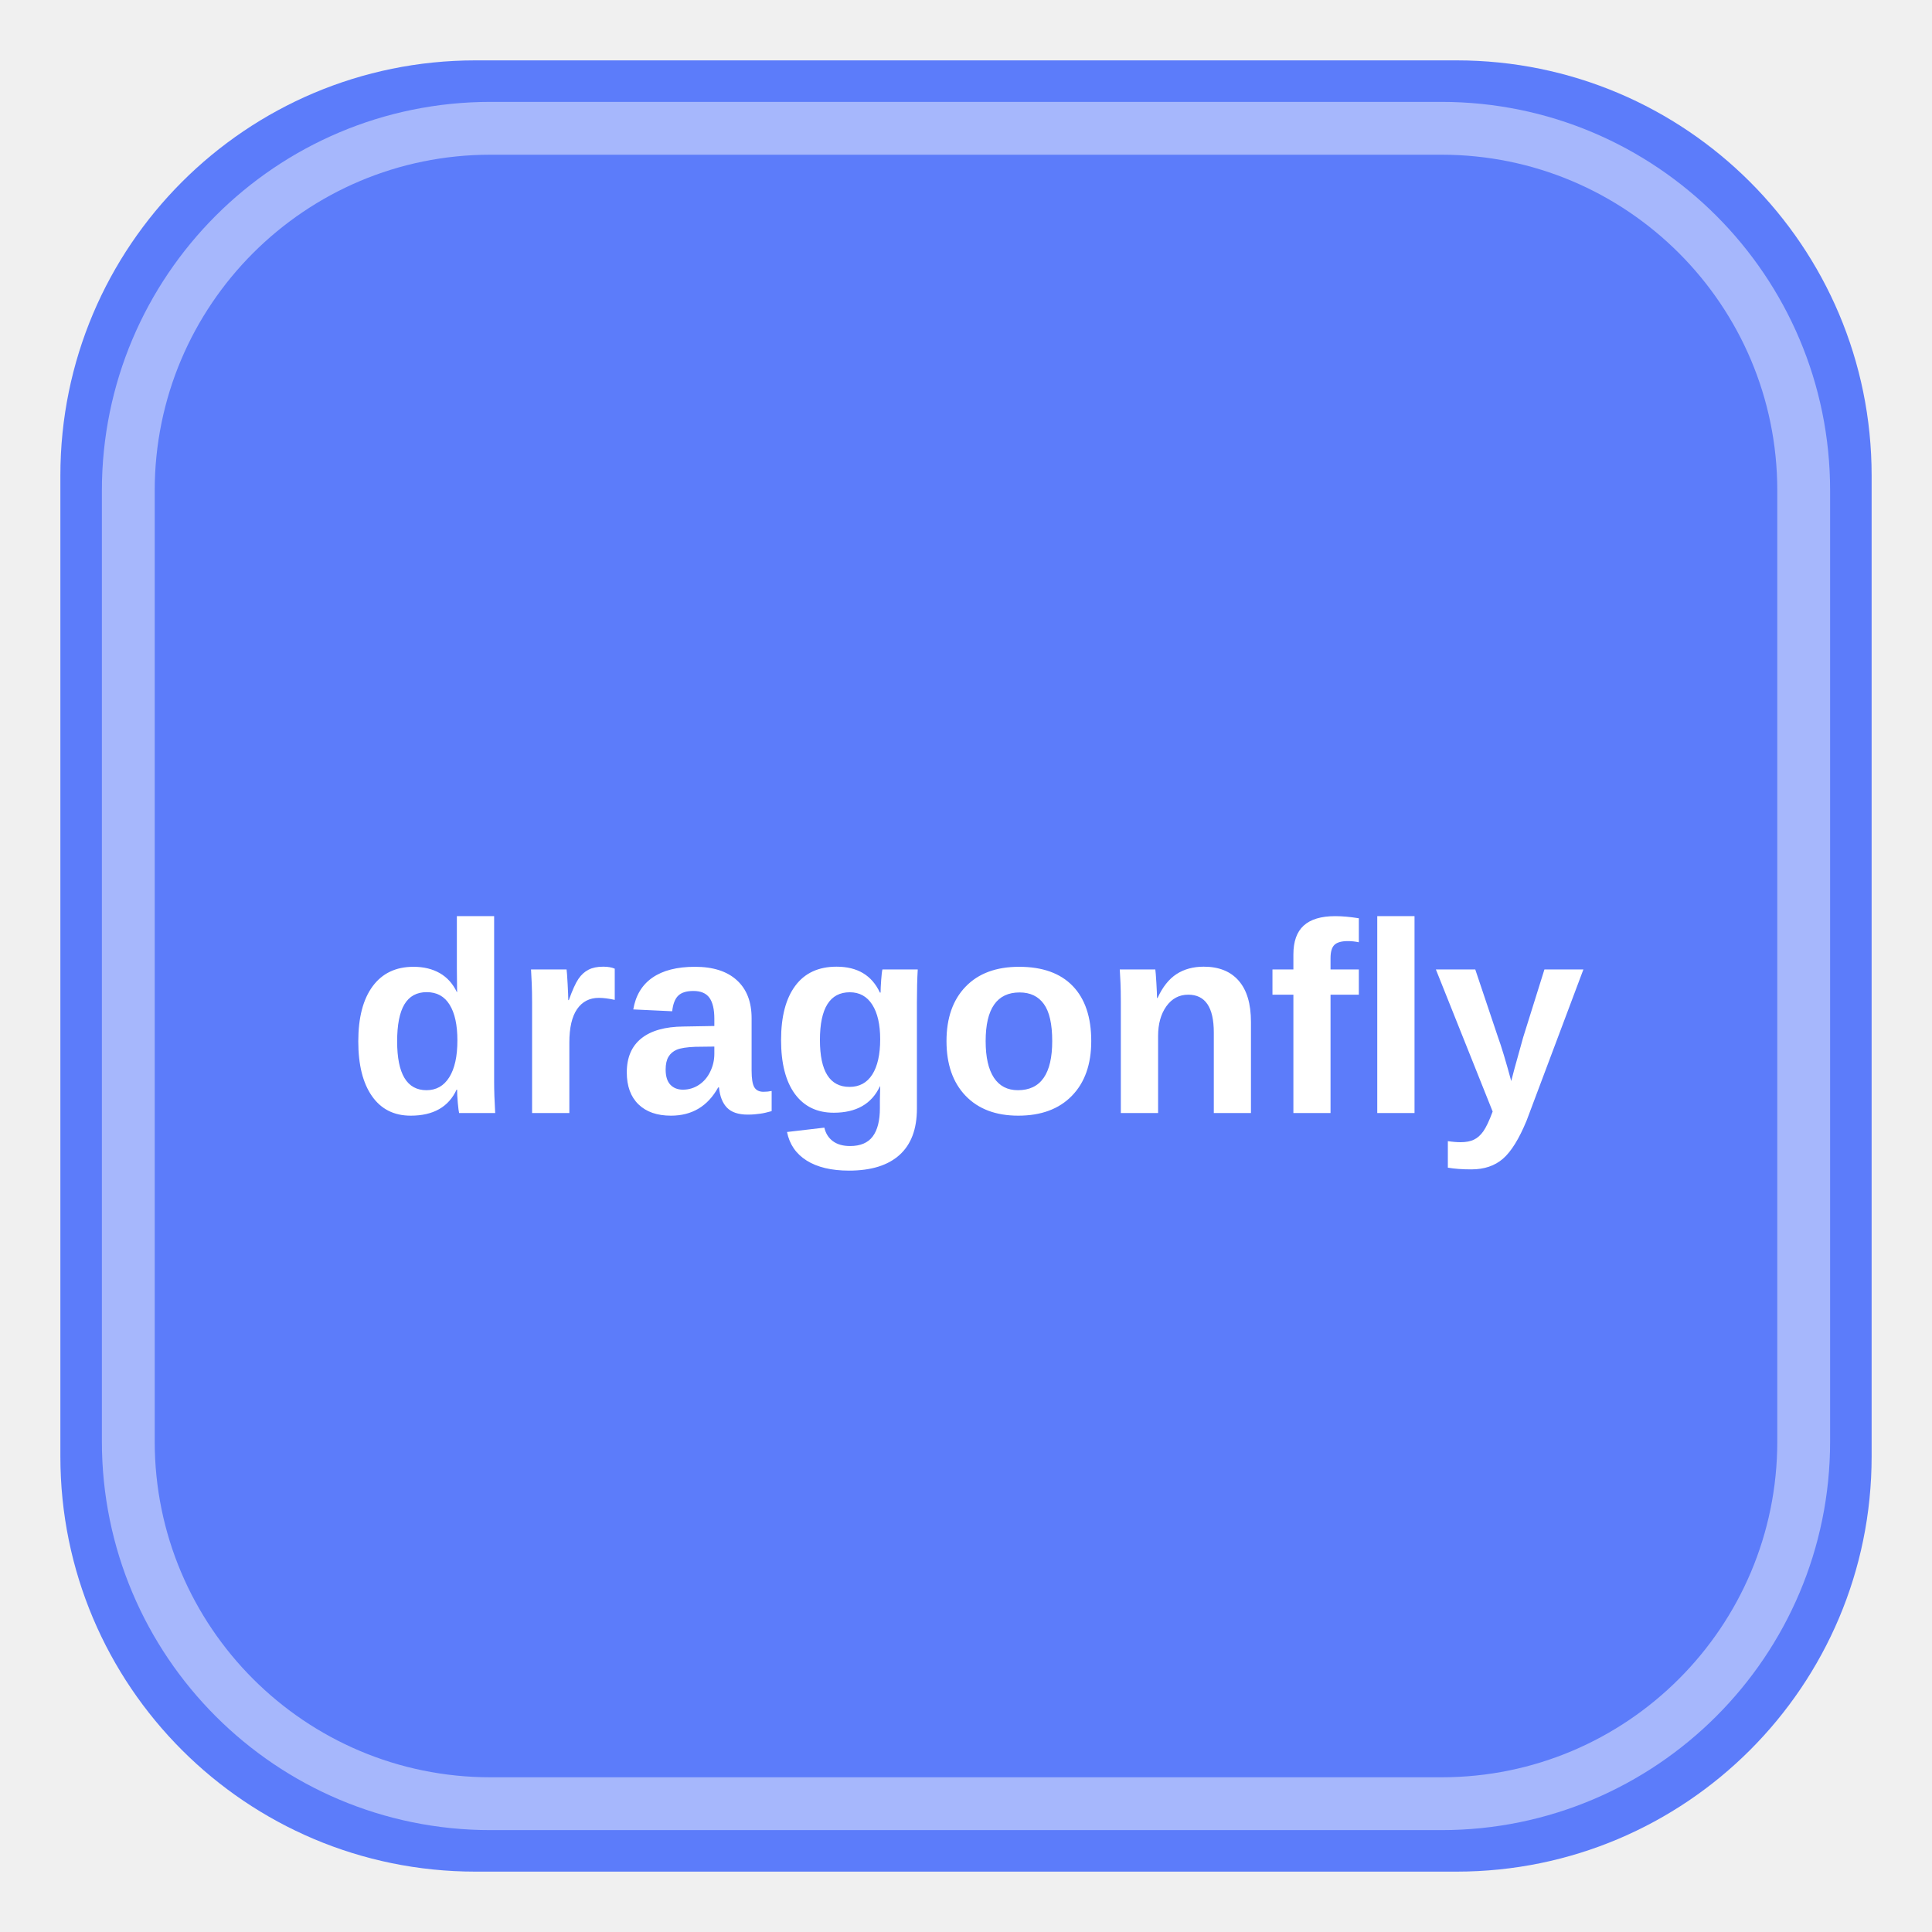
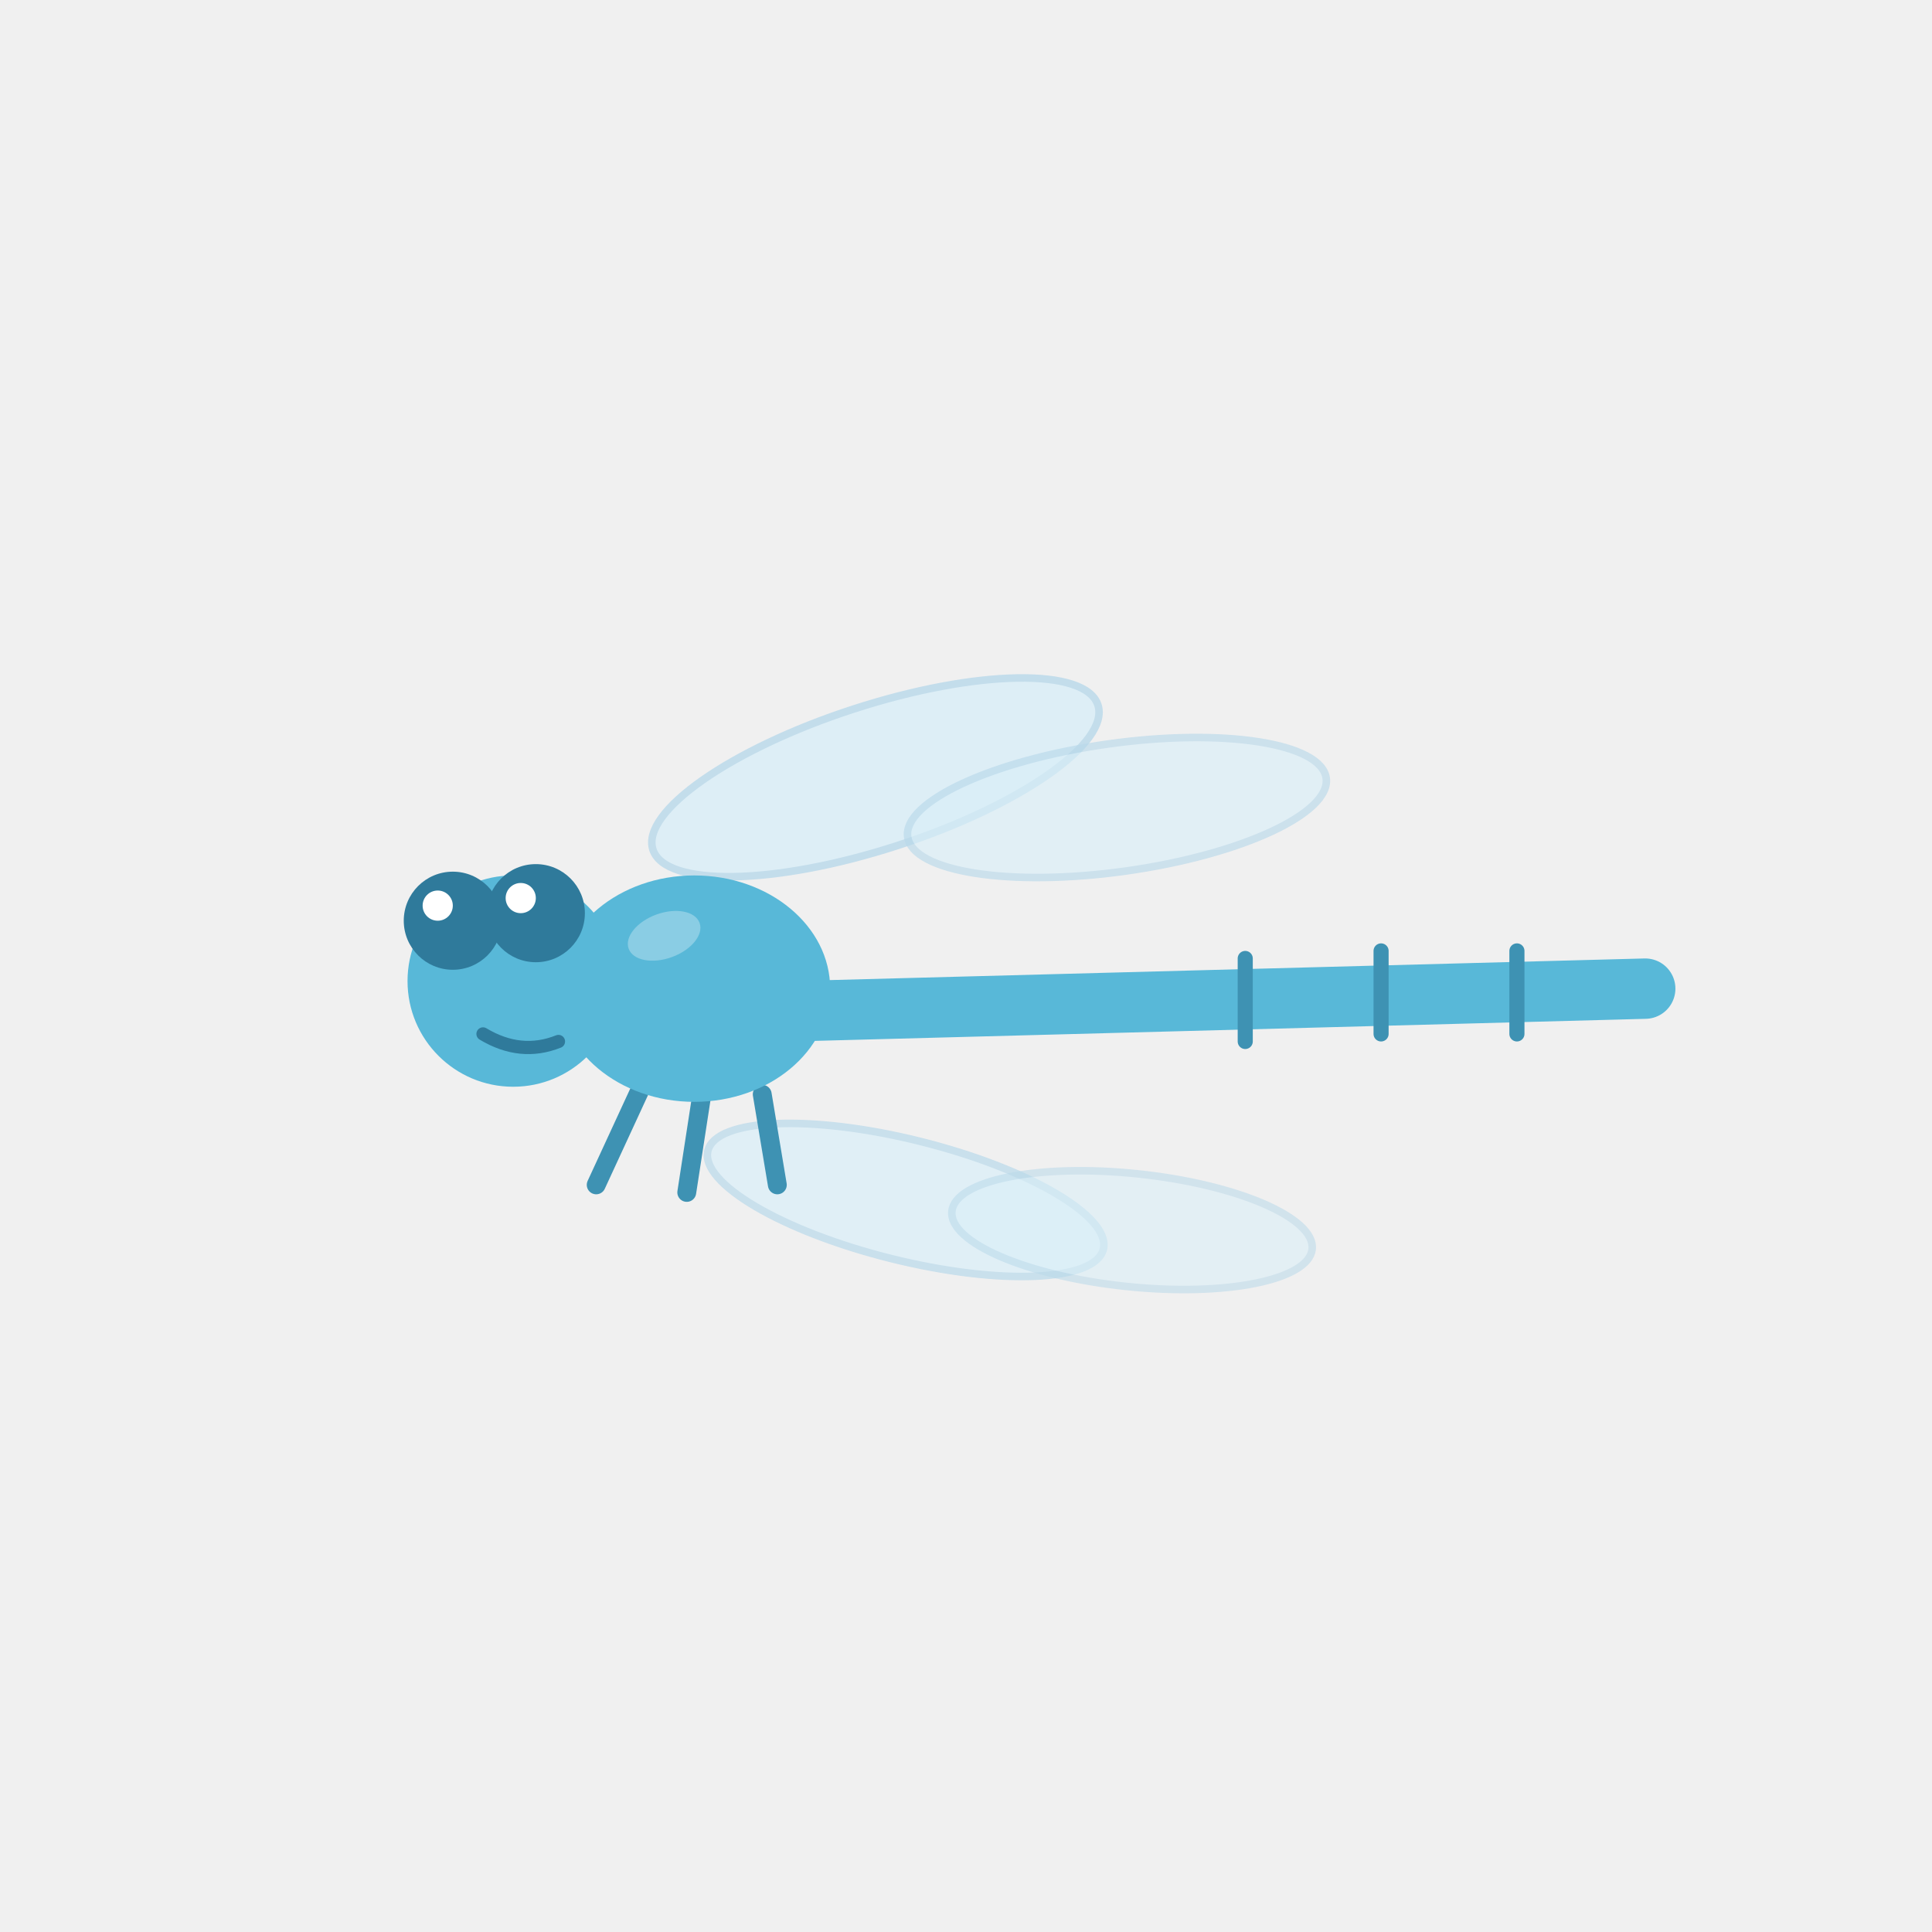
<svg xmlns="http://www.w3.org/2000/svg" width="512" height="512" viewBox="0 0 512 512">
-   <rect x="16" y="16" width="480" height="480" rx="110" fill="#5C7CFA" />
-   <rect x="34" y="34" width="444" height="444" rx="96" fill="none" stroke="rgba(255,255,255,0.45)" stroke-width="14" />
-   <text x="256" y="270" font-family="Arial, Helvetica, sans-serif" font-weight="bold" font-size="72" fill="#FFFFFF" text-anchor="middle" dominant-baseline="central">dragonfly</text>
+   <ellipse cx="232" cy="206" rx="62" ry="19" fill="#D8EEF8" transform="rotate(-18 232 206)" opacity="0.8" stroke="#B8D8EA" stroke-width="2" />
+   <ellipse cx="296" cy="214" rx="56" ry="17" fill="#D8EEF8" transform="rotate(-8 296 214)" opacity="0.65" stroke="#B8D8EA" stroke-width="2" />
+   <ellipse cx="240" cy="318" rx="54" ry="16" fill="#D8EEF8" transform="rotate(14 240 318)" opacity="0.7" stroke="#B8D8EA" stroke-width="2" />
+   <ellipse cx="300" cy="326" rx="48" ry="15" fill="#D8EEF8" transform="rotate(6 300 326)" opacity="0.55" stroke="#B8D8EA" stroke-width="2" />
+   <path d="M210 268 L436 262" stroke="#58B8D8" stroke-width="16" fill="none" stroke-linecap="round" stroke-linejoin="round" opacity="1" />
+   <path d="M330 254 L330 276" stroke="#3E92B3" stroke-width="4" fill="none" stroke-linecap="round" stroke-linejoin="round" opacity="1" />
+   <path d="M366 252 L366 274" stroke="#3E92B3" stroke-width="4" fill="none" stroke-linecap="round" stroke-linejoin="round" opacity="1" />
+   <path d="M402 252 L402 274" stroke="#3E92B3" stroke-width="4" fill="none" stroke-linecap="round" stroke-linejoin="round" opacity="1" />
+   <path d="M170 288 L158 314" stroke="#3E92B3" stroke-width="5" fill="none" stroke-linecap="round" stroke-linejoin="round" opacity="1" />
+   <path d="M186 290 L182 316" stroke="#3E92B3" stroke-width="5" fill="none" stroke-linecap="round" stroke-linejoin="round" opacity="1" />
+   <path d="M202 290 L206 314" stroke="#3E92B3" stroke-width="5" fill="none" stroke-linecap="round" stroke-linejoin="round" opacity="1" />
+   <ellipse cx="184" cy="262" rx="36" ry="30" fill="#58B8D8" />
+   <circle cx="136" cy="260" r="28" fill="#58B8D8" />
+   <circle cx="120" cy="244" r="13" fill="#2F7A9B" />
+   <circle cx="142" cy="242" r="13" fill="#2F7A9B" />
+   <circle cx="116" cy="240" r="4" fill="#FFFFFF" />
+   <circle cx="138" cy="238" r="4" fill="#FFFFFF" />
+   <path d="M128 274 Q138 280 148 276" stroke="#2F7A9B" stroke-width="3.5" fill="none" stroke-linecap="round" stroke-linejoin="round" opacity="1" />
+   <ellipse cx="176" cy="248" rx="10" ry="6" fill="#FFFFFF" opacity="0.3" transform="rotate(-20 176 248)" />
</svg>
